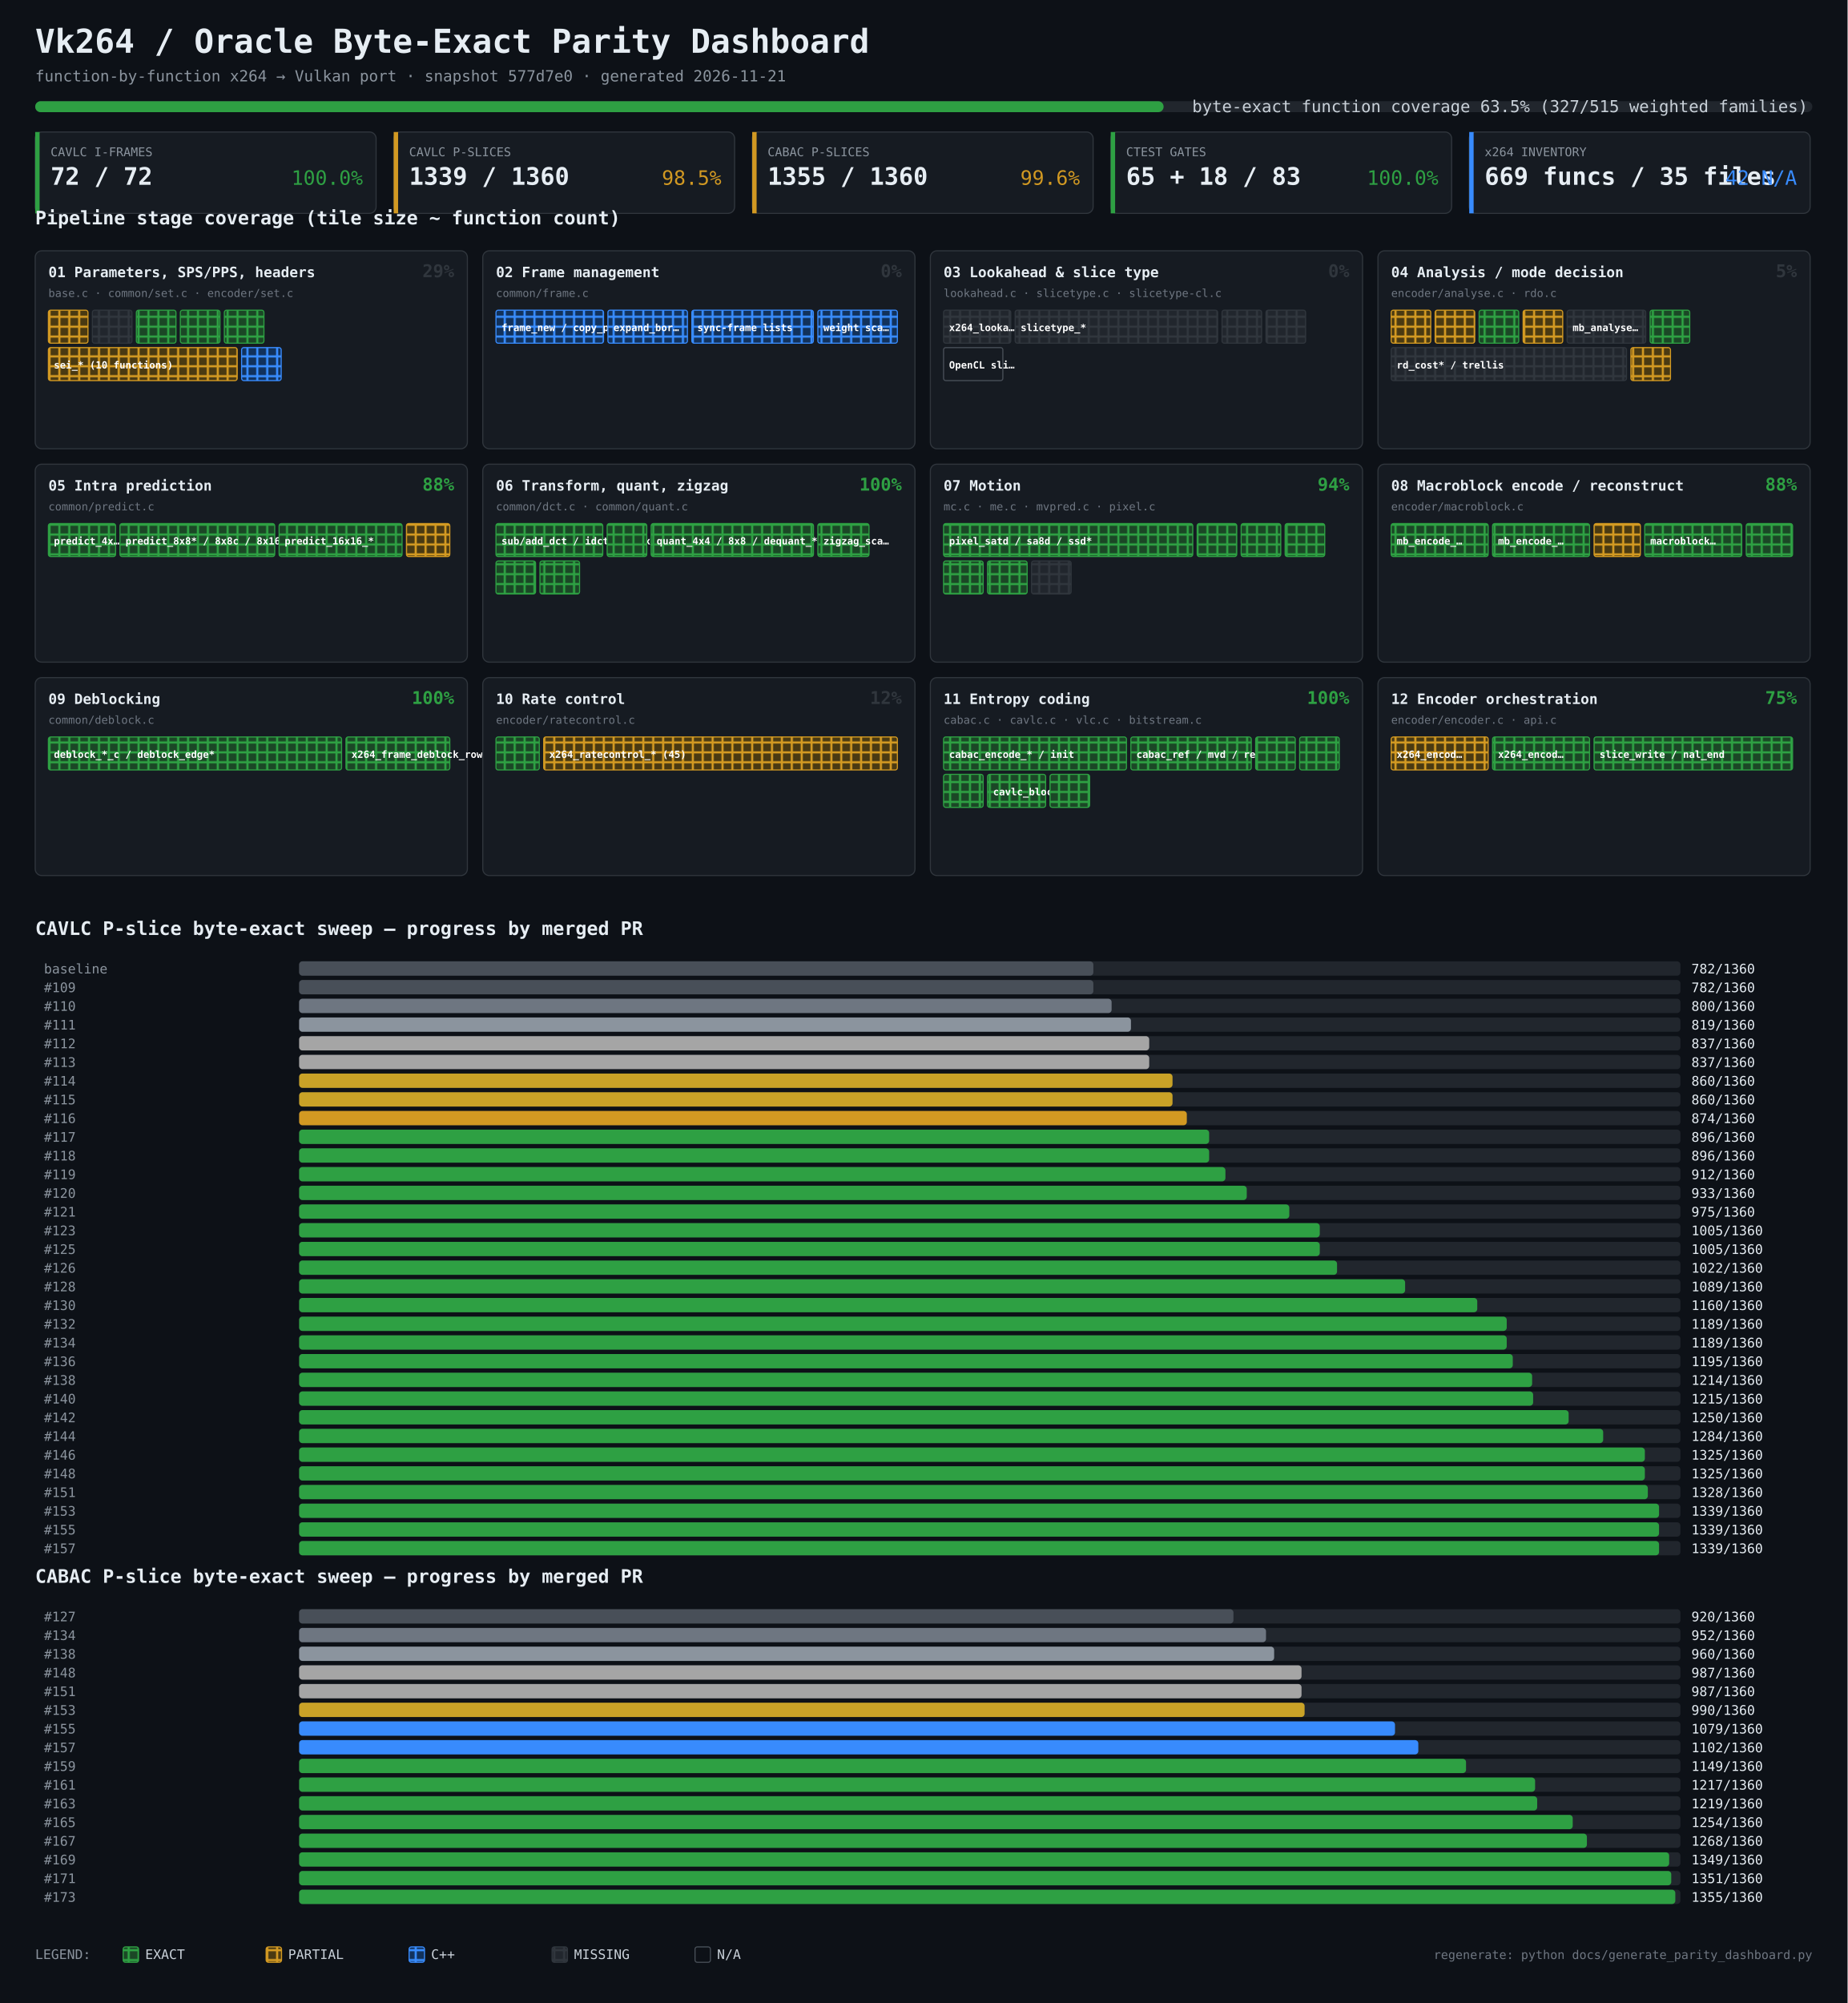
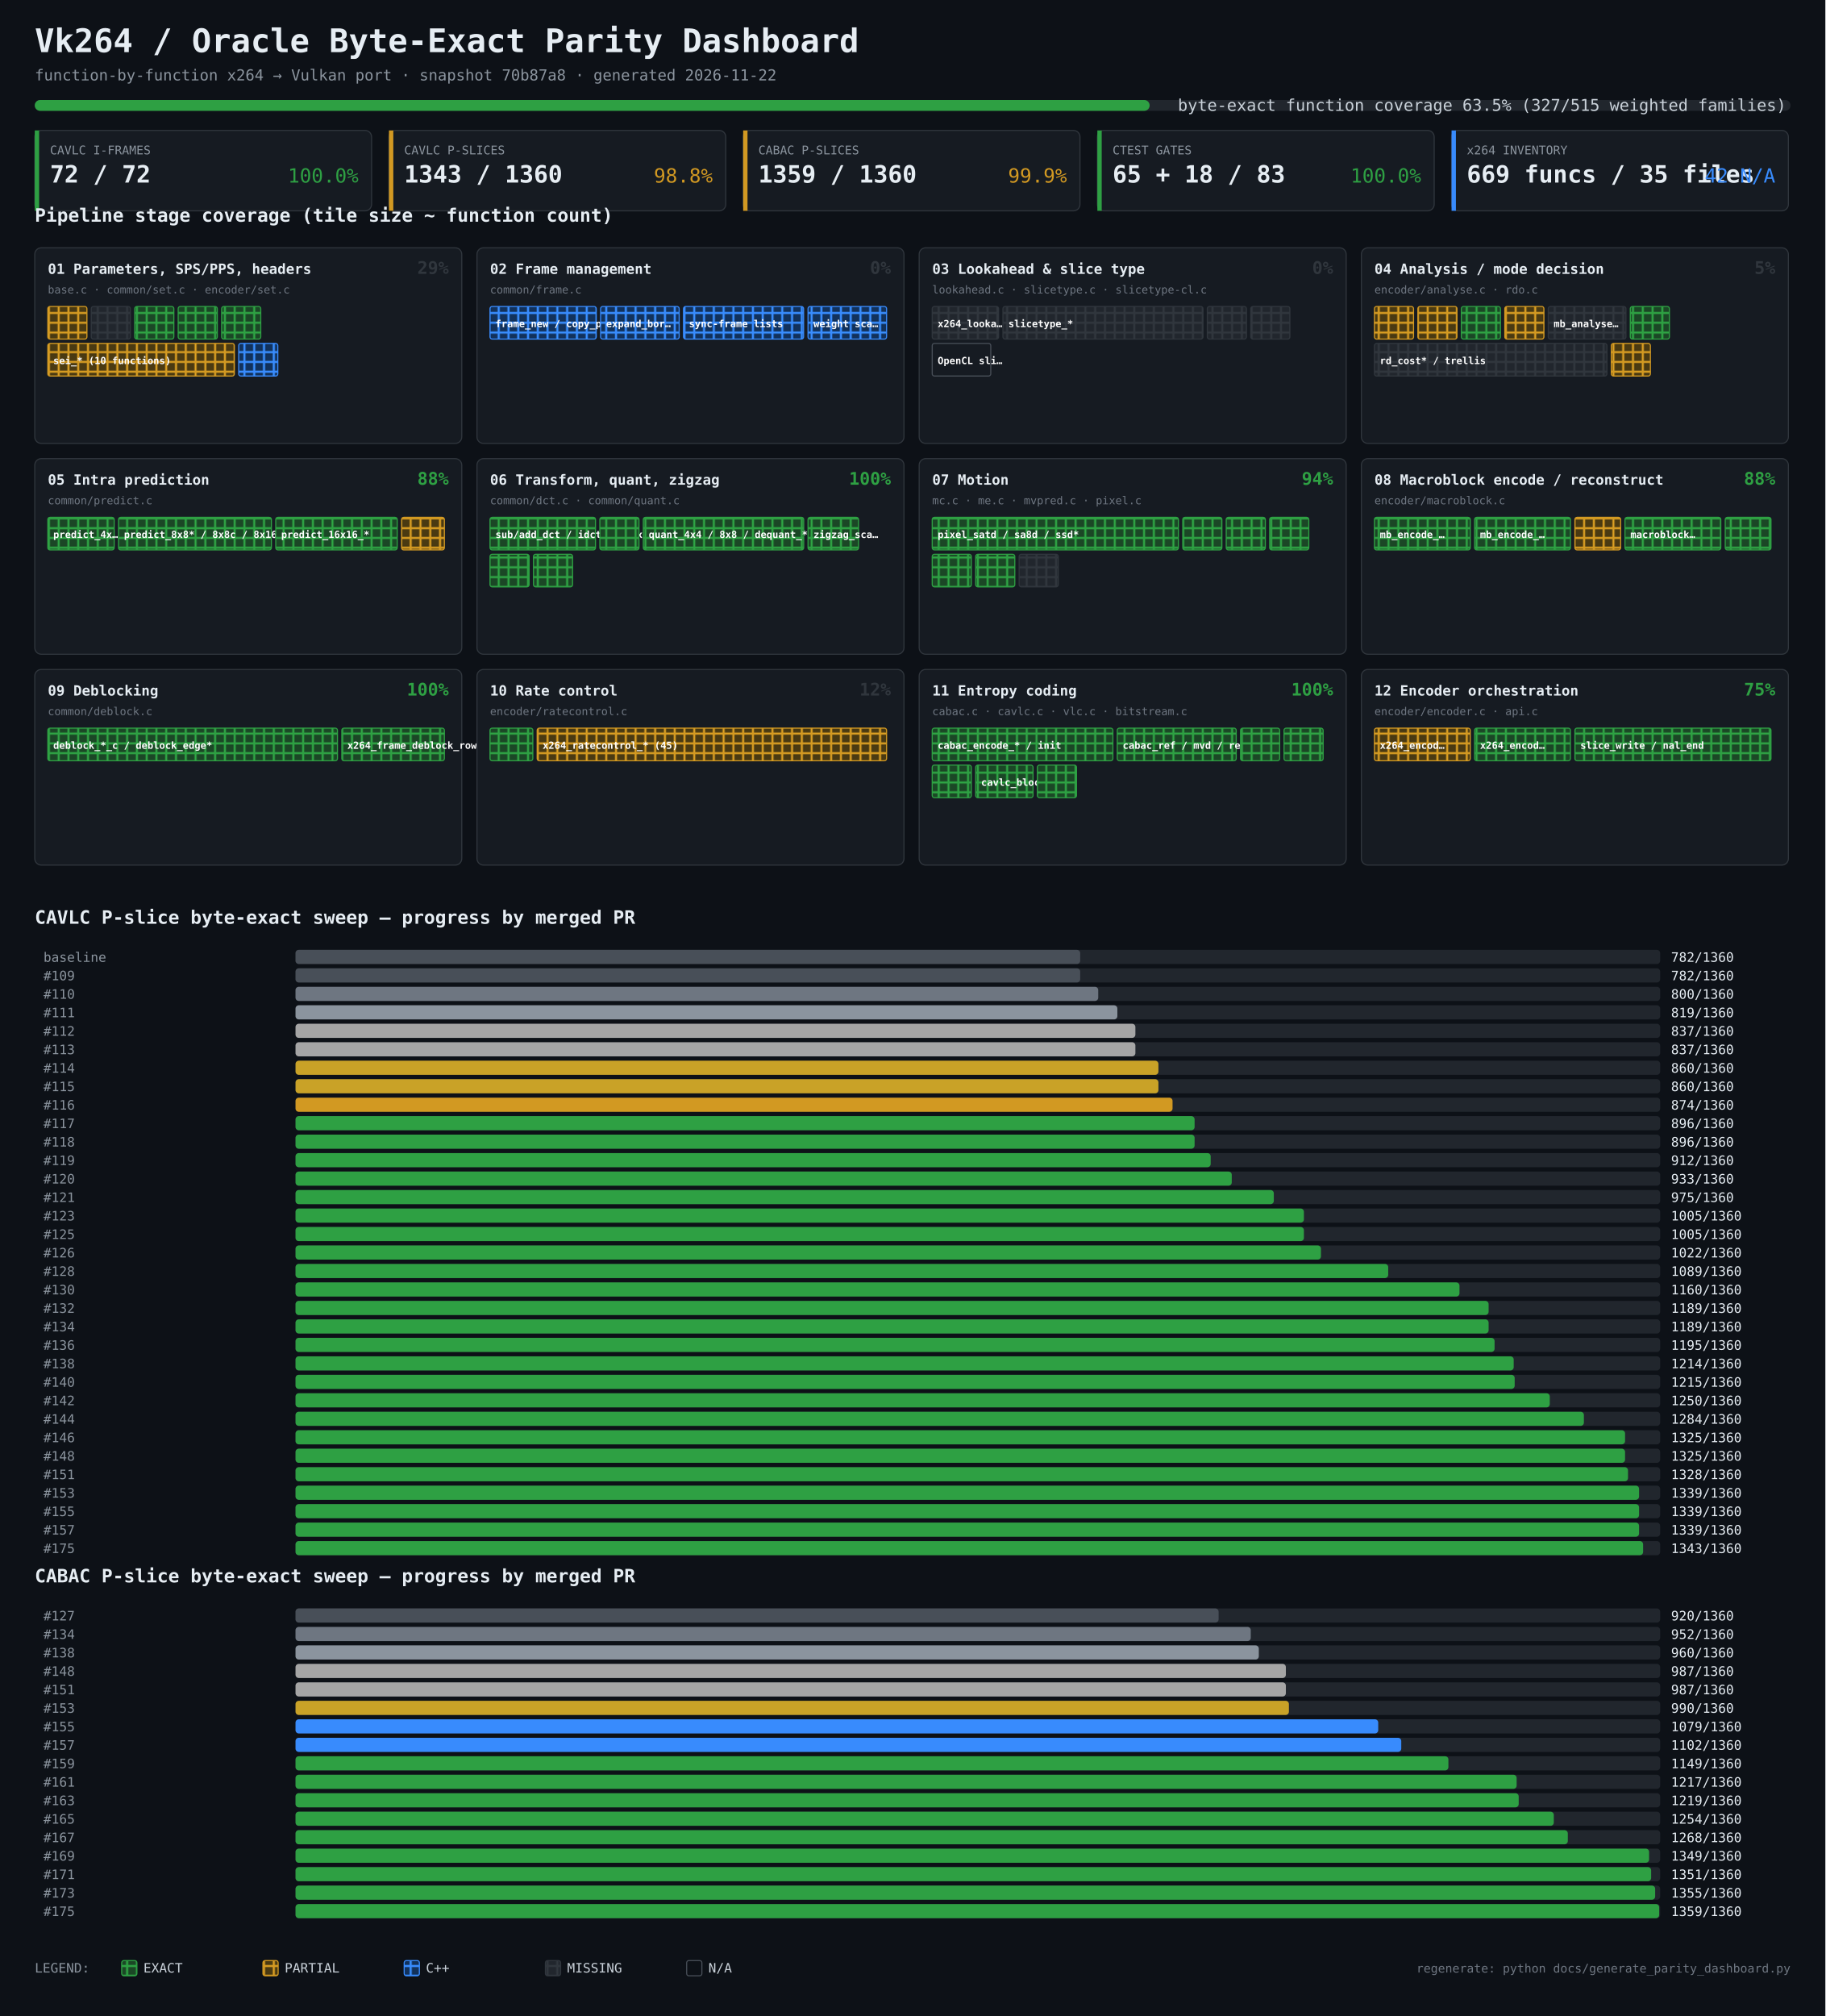
- <svg xmlns="http://www.w3.org/2000/svg" width="1680" height="1821" viewBox="0 0 1680 1821" font-family="Consolas, SFMono-Regular, Menlo, monospace">
+ <svg xmlns="http://www.w3.org/2000/svg" width="1680" height="1855" viewBox="0 0 1680 1855" font-family="Consolas, SFMono-Regular, Menlo, monospace">
  <defs>
    <pattern id="grid-exact" width="9" height="9" patternUnits="userSpaceOnUse">
      <rect width="9" height="9" fill="#2ea043" />
      <rect x="1" y="1" width="7" height="7" fill="#1b4726" />
    </pattern>
    <pattern id="grid-partial" width="9" height="9" patternUnits="userSpaceOnUse">
      <rect width="9" height="9" fill="#d29922" />
      <rect x="1" y="1" width="7" height="7" fill="#4a3a12" />
    </pattern>
    <pattern id="grid-cpp" width="9" height="9" patternUnits="userSpaceOnUse">
      <rect width="9" height="9" fill="#388bfd" />
      <rect x="1" y="1" width="7" height="7" fill="#12325c" />
    </pattern>
    <pattern id="grid-missing" width="9" height="9" patternUnits="userSpaceOnUse">
      <rect width="9" height="9" fill="#30363d" />
      <rect x="1" y="1" width="7" height="7" fill="#21262d" />
    </pattern>
    <pattern id="grid-na" width="9" height="9" patternUnits="userSpaceOnUse">
      <rect width="9" height="9" fill="#484f58" />
      <rect x="1" y="1" width="7" height="7" fill="#262b33" />
    </pattern>
  </defs>
-   <rect width="1680" height="1821" fill="#0d1117" />
+   <rect width="1680" height="1855" fill="#0d1117" />
  <text x="32" y="48" fill="#e6edf3" font-size="30" font-weight="bold">Vk264 / Oracle Byte-Exact Parity Dashboard</text>
-   <text x="32" y="74" fill="#8b949e" font-size="14">function-by-function x264 → Vulkan port · snapshot 577d7e0 · generated 2026-11-21</text>
+   <text x="32" y="74" fill="#8b949e" font-size="14">function-by-function x264 → Vulkan port · snapshot 70b87a8 · generated 2026-11-22</text>
  <rect x="32" y="92" width="1616" height="10" fill="#21262d" rx="5" />
  <rect x="32" y="92" width="1026.1" height="10" fill="#2ea043" rx="5" />
  <text x="1644" y="102" fill="#c9d1d9" font-size="15" text-anchor="end">byte-exact function coverage 63.5% (327/515 weighted families)</text>
  <rect x="32" y="120" width="310" height="74" fill="#161b22" stroke="#30363d" rx="6" />
  <rect x="32" y="120" width="4" height="74" fill="#2ea043" />
  <text x="46" y="142" fill="#8b949e" font-size="11">CAVLC I-FRAMES</text>
  <text x="46" y="168" fill="#e6edf3" font-size="22" font-weight="bold">72 / 72</text>
  <text x="330" y="168" fill="#2ea043" font-size="18" text-anchor="end">100.0%</text>
  <rect x="358" y="120" width="310" height="74" fill="#161b22" stroke="#30363d" rx="6" />
  <rect x="358" y="120" width="4" height="74" fill="#d29922" />
  <text x="372" y="142" fill="#8b949e" font-size="11">CAVLC P-SLICES</text>
-   <text x="372" y="168" fill="#e6edf3" font-size="22" font-weight="bold">1339 / 1360</text>
-   <text x="656" y="168" fill="#d29922" font-size="18" text-anchor="end">98.5%</text>
+   <text x="372" y="168" fill="#e6edf3" font-size="22" font-weight="bold">1343 / 1360</text>
+   <text x="656" y="168" fill="#d29922" font-size="18" text-anchor="end">98.8%</text>
  <rect x="684" y="120" width="310" height="74" fill="#161b22" stroke="#30363d" rx="6" />
  <rect x="684" y="120" width="4" height="74" fill="#d29922" />
  <text x="698" y="142" fill="#8b949e" font-size="11">CABAC P-SLICES</text>
-   <text x="698" y="168" fill="#e6edf3" font-size="22" font-weight="bold">1355 / 1360</text>
-   <text x="982" y="168" fill="#d29922" font-size="18" text-anchor="end">99.6%</text>
+   <text x="698" y="168" fill="#e6edf3" font-size="22" font-weight="bold">1359 / 1360</text>
+   <text x="982" y="168" fill="#d29922" font-size="18" text-anchor="end">99.9%</text>
  <rect x="1010" y="120" width="310" height="74" fill="#161b22" stroke="#30363d" rx="6" />
  <rect x="1010" y="120" width="4" height="74" fill="#2ea043" />
  <text x="1024" y="142" fill="#8b949e" font-size="11">CTEST GATES</text>
  <text x="1024" y="168" fill="#e6edf3" font-size="22" font-weight="bold">65 + 18 / 83</text>
  <text x="1308" y="168" fill="#2ea043" font-size="18" text-anchor="end">100.0%</text>
  <rect x="1336" y="120" width="310" height="74" fill="#161b22" stroke="#30363d" rx="6" />
  <rect x="1336" y="120" width="4" height="74" fill="#388bfd" />
  <text x="1350" y="142" fill="#8b949e" font-size="11">x264 INVENTORY</text>
  <text x="1350" y="168" fill="#e6edf3" font-size="22" font-weight="bold">669 funcs / 35 files</text>
  <text x="1634" y="168" fill="#388bfd" font-size="18" text-anchor="end">42 N/A</text>
  <text x="32" y="204" fill="#e6edf3" font-size="17" font-weight="bold">Pipeline stage coverage (tile size ~ function count)</text>
  <rect x="32" y="228" width="393" height="180" fill="#161b22" stroke="#30363d" rx="6" />
  <text x="44" y="252" fill="#e6edf3" font-size="13" font-weight="bold">01  Parameters, SPS/PPS, headers</text>
  <text x="44" y="270" fill="#6e7681" font-size="10">base.c · common/set.c · encoder/set.c</text>
  <text x="413" y="252" fill="#30363d" font-size="16" font-weight="bold" text-anchor="end">29%</text>
  <rect x="44.0" y="282" width="36.0" height="30" fill="url(#grid-partial)" stroke="#d29922" rx="2" />
  <rect x="84.0" y="282" width="36.0" height="30" fill="url(#grid-missing)" stroke="#30363d" rx="2" />
  <rect x="124.0" y="282" width="36.0" height="30" fill="url(#grid-exact)" stroke="#2ea043" rx="2" />
  <rect x="164.0" y="282" width="36.0" height="30" fill="url(#grid-exact)" stroke="#2ea043" rx="2" />
  <rect x="204.0" y="282" width="36.0" height="30" fill="url(#grid-exact)" stroke="#2ea043" rx="2" />
  <rect x="44.0" y="316" width="171.7" height="30" fill="url(#grid-partial)" stroke="#d29922" rx="2" />
  <text x="49.0" y="335" fill="#ffffff" font-size="9" font-weight="bold">sei_* (10 functions)</text>
  <rect x="219.7" y="316" width="36.0" height="30" fill="url(#grid-cpp)" stroke="#388bfd" rx="2" />
  <rect x="439" y="228" width="393" height="180" fill="#161b22" stroke="#30363d" rx="6" />
  <text x="451" y="252" fill="#e6edf3" font-size="13" font-weight="bold">02  Frame management</text>
  <text x="451" y="270" fill="#6e7681" font-size="10">common/frame.c</text>
  <text x="820" y="252" fill="#30363d" font-size="16" font-weight="bold" text-anchor="end">0%</text>
  <rect x="451.0" y="282" width="97.8" height="30" fill="url(#grid-cpp)" stroke="#388bfd" rx="2" />
  <text x="456.0" y="301" fill="#ffffff" font-size="9" font-weight="bold">frame_new / copy_picture</text>
  <rect x="552.8" y="282" width="72.3" height="30" fill="url(#grid-cpp)" stroke="#388bfd" rx="2" />
  <text x="557.8" y="301" fill="#ffffff" font-size="9" font-weight="bold">expand_bor…</text>
  <rect x="629.1" y="282" width="110.5" height="30" fill="url(#grid-cpp)" stroke="#388bfd" rx="2" />
  <text x="634.1" y="301" fill="#ffffff" font-size="9" font-weight="bold">sync-frame lists</text>
  <rect x="743.7" y="282" width="72.3" height="30" fill="url(#grid-cpp)" stroke="#388bfd" rx="2" />
  <text x="748.7" y="301" fill="#ffffff" font-size="9" font-weight="bold">weight sca…</text>
  <rect x="846" y="228" width="393" height="180" fill="#161b22" stroke="#30363d" rx="6" />
  <text x="858" y="252" fill="#e6edf3" font-size="13" font-weight="bold">03  Lookahead &amp; slice type</text>
  <text x="858" y="270" fill="#6e7681" font-size="10">lookahead.c · slicetype.c · slicetype-cl.c</text>
  <text x="1227" y="252" fill="#30363d" font-size="16" font-weight="bold" text-anchor="end">0%</text>
  <rect x="858.0" y="282" width="61.1" height="30" fill="url(#grid-missing)" stroke="#30363d" rx="2" />
  <text x="863.0" y="301" fill="#ffffff" font-size="9" font-weight="bold">x264_looka…</text>
  <rect x="923.1" y="282" width="184.1" height="30" fill="url(#grid-missing)" stroke="#30363d" rx="2" />
  <text x="928.1" y="301" fill="#ffffff" font-size="9" font-weight="bold">slicetype_*</text>
  <rect x="1111.2" y="282" width="36.0" height="30" fill="url(#grid-missing)" stroke="#30363d" rx="2" />
  <rect x="1151.2" y="282" width="36.0" height="30" fill="url(#grid-missing)" stroke="#30363d" rx="2" />
  <rect x="858.0" y="316" width="53.9" height="30" fill="url(#grid-n/a)" stroke="#484f58" rx="2" />
  <text x="863.0" y="335" fill="#ffffff" font-size="9" font-weight="bold">OpenCL sli…</text>
  <rect x="1253" y="228" width="393" height="180" fill="#161b22" stroke="#30363d" rx="6" />
  <text x="1265" y="252" fill="#e6edf3" font-size="13" font-weight="bold">04  Analysis / mode decision</text>
  <text x="1265" y="270" fill="#6e7681" font-size="10">encoder/analyse.c · rdo.c</text>
  <text x="1634" y="252" fill="#30363d" font-size="16" font-weight="bold" text-anchor="end">5%</text>
  <rect x="1265.0" y="282" width="36.0" height="30" fill="url(#grid-partial)" stroke="#d29922" rx="2" />
  <rect x="1305.0" y="282" width="36.0" height="30" fill="url(#grid-partial)" stroke="#d29922" rx="2" />
  <rect x="1345.0" y="282" width="36.0" height="30" fill="url(#grid-exact)" stroke="#2ea043" rx="2" />
  <rect x="1385.0" y="282" width="36.0" height="30" fill="url(#grid-partial)" stroke="#d29922" rx="2" />
  <rect x="1425.0" y="282" width="71.5" height="30" fill="url(#grid-missing)" stroke="#30363d" rx="2" />
  <text x="1430.0" y="301" fill="#ffffff" font-size="9" font-weight="bold">mb_analyse…</text>
  <rect x="1500.5" y="282" width="36.0" height="30" fill="url(#grid-exact)" stroke="#2ea043" rx="2" />
  <rect x="1265.0" y="316" width="214.0" height="30" fill="url(#grid-missing)" stroke="#30363d" rx="2" />
  <text x="1270.0" y="335" fill="#ffffff" font-size="9" font-weight="bold">rd_cost* / trellis</text>
  <rect x="1483.0" y="316" width="36.0" height="30" fill="url(#grid-partial)" stroke="#d29922" rx="2" />
  <rect x="32" y="422" width="393" height="180" fill="#161b22" stroke="#30363d" rx="6" />
  <text x="44" y="446" fill="#e6edf3" font-size="13" font-weight="bold">05  Intra prediction</text>
  <text x="44" y="464" fill="#6e7681" font-size="10">common/predict.c</text>
  <text x="413" y="446" fill="#2ea043" font-size="16" font-weight="bold" text-anchor="end">88%</text>
  <rect x="44.0" y="476" width="61.1" height="30" fill="url(#grid-exact)" stroke="#2ea043" rx="2" />
  <text x="49.0" y="495" fill="#ffffff" font-size="9" font-weight="bold">predict_4x…</text>
  <rect x="109.1" y="476" width="140.7" height="30" fill="url(#grid-exact)" stroke="#2ea043" rx="2" />
  <text x="114.1" y="495" fill="#ffffff" font-size="9" font-weight="bold">predict_8x8* / 8x8c / 8x16c</text>
  <rect x="253.8" y="476" width="111.8" height="30" fill="url(#grid-exact)" stroke="#2ea043" rx="2" />
  <text x="258.8" y="495" fill="#ffffff" font-size="9" font-weight="bold">predict_16x16_*</text>
  <rect x="369.6" y="476" width="39.4" height="30" fill="url(#grid-partial)" stroke="#d29922" rx="2" />
  <rect x="439" y="422" width="393" height="180" fill="#161b22" stroke="#30363d" rx="6" />
  <text x="451" y="446" fill="#e6edf3" font-size="13" font-weight="bold">06  Transform, quant, zigzag</text>
  <text x="451" y="464" fill="#6e7681" font-size="10">common/dct.c · common/quant.c</text>
  <text x="820" y="446" fill="#2ea043" font-size="16" font-weight="bold" text-anchor="end">100%</text>
  <rect x="451.0" y="476" width="97.1" height="30" fill="url(#grid-exact)" stroke="#2ea043" rx="2" />
  <text x="456.0" y="495" fill="#ffffff" font-size="9" font-weight="bold">sub/add_dct / idct 4x4,8x8,16x16</text>
  <rect x="552.1" y="476" width="36.0" height="30" fill="url(#grid-exact)" stroke="#2ea043" rx="2" />
  <rect x="592.1" y="476" width="147.6" height="30" fill="url(#grid-exact)" stroke="#2ea043" rx="2" />
  <text x="597.1" y="495" fill="#ffffff" font-size="9" font-weight="bold">quant_4x4 / 8x8 / dequant_*</text>
  <rect x="743.7" y="476" width="46.5" height="30" fill="url(#grid-exact)" stroke="#2ea043" rx="2" />
  <text x="748.7" y="495" fill="#ffffff" font-size="9" font-weight="bold">zigzag_sca…</text>
  <rect x="451.0" y="510" width="36.0" height="30" fill="url(#grid-exact)" stroke="#2ea043" rx="2" />
  <rect x="491.0" y="510" width="36.0" height="30" fill="url(#grid-exact)" stroke="#2ea043" rx="2" />
  <rect x="846" y="422" width="393" height="180" fill="#161b22" stroke="#30363d" rx="6" />
  <text x="858" y="446" fill="#e6edf3" font-size="13" font-weight="bold">07  Motion</text>
  <text x="858" y="464" fill="#6e7681" font-size="10">mc.c · me.c · mvpred.c · pixel.c</text>
  <text x="1227" y="446" fill="#2ea043" font-size="16" font-weight="bold" text-anchor="end">94%</text>
  <rect x="858.0" y="476" width="226.6" height="30" fill="url(#grid-exact)" stroke="#2ea043" rx="2" />
  <text x="863.0" y="495" fill="#ffffff" font-size="9" font-weight="bold">pixel_satd / sa8d / ssd*</text>
  <rect x="1088.6" y="476" width="36.0" height="30" fill="url(#grid-exact)" stroke="#2ea043" rx="2" />
  <rect x="1128.6" y="476" width="36.0" height="30" fill="url(#grid-exact)" stroke="#2ea043" rx="2" />
  <rect x="1168.6" y="476" width="36.0" height="30" fill="url(#grid-exact)" stroke="#2ea043" rx="2" />
  <rect x="858.0" y="510" width="36.0" height="30" fill="url(#grid-exact)" stroke="#2ea043" rx="2" />
  <rect x="898.0" y="510" width="36.0" height="30" fill="url(#grid-exact)" stroke="#2ea043" rx="2" />
  <rect x="938.0" y="510" width="36.0" height="30" fill="url(#grid-missing)" stroke="#30363d" rx="2" />
  <rect x="1253" y="422" width="393" height="180" fill="#161b22" stroke="#30363d" rx="6" />
  <text x="1265" y="446" fill="#e6edf3" font-size="13" font-weight="bold">08  Macroblock encode / reconstruct</text>
  <text x="1265" y="464" fill="#6e7681" font-size="10">encoder/macroblock.c</text>
  <text x="1634" y="446" fill="#2ea043" font-size="16" font-weight="bold" text-anchor="end">88%</text>
  <rect x="1265.0" y="476" width="88.2" height="30" fill="url(#grid-exact)" stroke="#2ea043" rx="2" />
  <text x="1270.0" y="495" fill="#ffffff" font-size="9" font-weight="bold">mb_encode_…</text>
  <rect x="1357.2" y="476" width="88.2" height="30" fill="url(#grid-exact)" stroke="#2ea043" rx="2" />
  <text x="1362.2" y="495" fill="#ffffff" font-size="9" font-weight="bold">mb_encode_…</text>
  <rect x="1449.5" y="476" width="42.1" height="30" fill="url(#grid-partial)" stroke="#d29922" rx="2" />
  <rect x="1495.6" y="476" width="88.2" height="30" fill="url(#grid-exact)" stroke="#2ea043" rx="2" />
  <text x="1500.6" y="495" fill="#ffffff" font-size="9" font-weight="bold">macroblock…</text>
  <rect x="1587.9" y="476" width="42.1" height="30" fill="url(#grid-exact)" stroke="#2ea043" rx="2" />
  <rect x="32" y="616" width="393" height="180" fill="#161b22" stroke="#30363d" rx="6" />
  <text x="44" y="640" fill="#e6edf3" font-size="13" font-weight="bold">09  Deblocking</text>
  <text x="44" y="658" fill="#6e7681" font-size="10">common/deblock.c</text>
  <text x="413" y="640" fill="#2ea043" font-size="16" font-weight="bold" text-anchor="end">100%</text>
  <rect x="44.0" y="670" width="266.6" height="30" fill="url(#grid-exact)" stroke="#2ea043" rx="2" />
  <text x="49.0" y="689" fill="#ffffff" font-size="9" font-weight="bold">deblock_*_c / deblock_edge*</text>
  <rect x="314.6" y="670" width="94.4" height="30" fill="url(#grid-exact)" stroke="#2ea043" rx="2" />
  <text x="319.6" y="689" fill="#ffffff" font-size="9" font-weight="bold">x264_frame_deblock_row</text>
  <rect x="439" y="616" width="393" height="180" fill="#161b22" stroke="#30363d" rx="6" />
  <text x="451" y="640" fill="#e6edf3" font-size="13" font-weight="bold">10  Rate control</text>
  <text x="451" y="658" fill="#6e7681" font-size="10">encoder/ratecontrol.c</text>
  <text x="820" y="640" fill="#30363d" font-size="16" font-weight="bold" text-anchor="end">12%</text>
  <rect x="451.0" y="670" width="39.4" height="30" fill="url(#grid-exact)" stroke="#2ea043" rx="2" />
  <rect x="494.4" y="670" width="321.6" height="30" fill="url(#grid-partial)" stroke="#d29922" rx="2" />
  <text x="499.4" y="689" fill="#ffffff" font-size="9" font-weight="bold">x264_ratecontrol_* (45)</text>
  <rect x="846" y="616" width="393" height="180" fill="#161b22" stroke="#30363d" rx="6" />
  <text x="858" y="640" fill="#e6edf3" font-size="13" font-weight="bold">11  Entropy coding</text>
  <text x="858" y="658" fill="#6e7681" font-size="10">cabac.c · cavlc.c · vlc.c · bitstream.c</text>
  <text x="1227" y="640" fill="#2ea043" font-size="16" font-weight="bold" text-anchor="end">100%</text>
  <rect x="858.0" y="670" width="166.3" height="30" fill="url(#grid-exact)" stroke="#2ea043" rx="2" />
  <text x="863.0" y="689" fill="#ffffff" font-size="9" font-weight="bold">cabac_encode_* / init</text>
  <rect x="1028.3" y="670" width="109.5" height="30" fill="url(#grid-exact)" stroke="#2ea043" rx="2" />
  <text x="1033.3" y="689" fill="#ffffff" font-size="9" font-weight="bold">cabac_ref / mvd / residual</text>
  <rect x="1141.8" y="670" width="36.0" height="30" fill="url(#grid-exact)" stroke="#2ea043" rx="2" />
  <rect x="1181.8" y="670" width="36.0" height="30" fill="url(#grid-exact)" stroke="#2ea043" rx="2" />
  <rect x="858.0" y="704" width="36.0" height="30" fill="url(#grid-exact)" stroke="#2ea043" rx="2" />
  <rect x="898.0" y="704" width="52.8" height="30" fill="url(#grid-exact)" stroke="#2ea043" rx="2" />
  <text x="903.0" y="723" fill="#ffffff" font-size="9" font-weight="bold">cavlc_bloc…</text>
  <rect x="954.8" y="704" width="36.0" height="30" fill="url(#grid-exact)" stroke="#2ea043" rx="2" />
  <rect x="1253" y="616" width="393" height="180" fill="#161b22" stroke="#30363d" rx="6" />
  <text x="1265" y="640" fill="#e6edf3" font-size="13" font-weight="bold">12  Encoder orchestration</text>
  <text x="1265" y="658" fill="#6e7681" font-size="10">encoder/encoder.c · api.c</text>
  <text x="1634" y="640" fill="#2ea043" font-size="16" font-weight="bold" text-anchor="end">75%</text>
  <rect x="1265.0" y="670" width="88.2" height="30" fill="url(#grid-partial)" stroke="#d29922" rx="2" />
  <text x="1270.0" y="689" fill="#ffffff" font-size="9" font-weight="bold">x264_encod…</text>
  <rect x="1357.2" y="670" width="88.2" height="30" fill="url(#grid-exact)" stroke="#2ea043" rx="2" />
  <text x="1362.2" y="689" fill="#ffffff" font-size="9" font-weight="bold">x264_encod…</text>
  <rect x="1449.5" y="670" width="180.5" height="30" fill="url(#grid-exact)" stroke="#2ea043" rx="2" />
  <text x="1454.5" y="689" fill="#ffffff" font-size="9" font-weight="bold">slice_write / nal_end</text>
  <text x="32" y="850" fill="#e6edf3" font-size="17" font-weight="bold">CAVLC P-slice byte-exact sweep — progress by merged PR</text>
  <text x="40" y="885" fill="#8b949e" font-size="12">baseline</text>
  <rect x="272" y="874" width="1256" height="13" fill="#21262d" rx="3" />
  <rect x="272" y="874" width="722.2" height="13" fill="#484f58" rx="3" />
  <text x="1538" y="885" fill="#e6edf3" font-size="12">782/1360</text>
  <text x="40" y="902" fill="#8b949e" font-size="12">#109</text>
  <rect x="272" y="891" width="1256" height="13" fill="#21262d" rx="3" />
  <rect x="272" y="891" width="722.2" height="13" fill="#484f58" rx="3" />
  <text x="1538" y="902" fill="#e6edf3" font-size="12">782/1360</text>
  <text x="40" y="919" fill="#8b949e" font-size="12">#110</text>
  <rect x="272" y="908" width="1256" height="13" fill="#21262d" rx="3" />
  <rect x="272" y="908" width="738.8" height="13" fill="#6e7681" rx="3" />
  <text x="1538" y="919" fill="#e6edf3" font-size="12">800/1360</text>
  <text x="40" y="936" fill="#8b949e" font-size="12">#111</text>
  <rect x="272" y="925" width="1256" height="13" fill="#21262d" rx="3" />
  <rect x="272" y="925" width="756.4" height="13" fill="#8b949e" rx="3" />
  <text x="1538" y="936" fill="#e6edf3" font-size="12">819/1360</text>
  <text x="40" y="953" fill="#8b949e" font-size="12">#112</text>
  <rect x="272" y="942" width="1256" height="13" fill="#21262d" rx="3" />
  <rect x="272" y="942" width="773.0" height="13" fill="#a5a5a5" rx="3" />
  <text x="1538" y="953" fill="#e6edf3" font-size="12">837/1360</text>
  <text x="40" y="970" fill="#8b949e" font-size="12">#113</text>
  <rect x="272" y="959" width="1256" height="13" fill="#21262d" rx="3" />
  <rect x="272" y="959" width="773.0" height="13" fill="#a5a5a5" rx="3" />
  <text x="1538" y="970" fill="#e6edf3" font-size="12">837/1360</text>
  <text x="40" y="987" fill="#8b949e" font-size="12">#114</text>
  <rect x="272" y="976" width="1256" height="13" fill="#21262d" rx="3" />
  <rect x="272" y="976" width="794.2" height="13" fill="#c9a227" rx="3" />
  <text x="1538" y="987" fill="#e6edf3" font-size="12">860/1360</text>
  <text x="40" y="1004" fill="#8b949e" font-size="12">#115</text>
  <rect x="272" y="993" width="1256" height="13" fill="#21262d" rx="3" />
  <rect x="272" y="993" width="794.2" height="13" fill="#c9a227" rx="3" />
  <text x="1538" y="1004" fill="#e6edf3" font-size="12">860/1360</text>
  <text x="40" y="1021" fill="#8b949e" font-size="12">#116</text>
  <rect x="272" y="1010" width="1256" height="13" fill="#21262d" rx="3" />
  <rect x="272" y="1010" width="807.2" height="13" fill="#d29922" rx="3" />
  <text x="1538" y="1021" fill="#e6edf3" font-size="12">874/1360</text>
  <text x="40" y="1038" fill="#8b949e" font-size="12">#117</text>
  <rect x="272" y="1027" width="1256" height="13" fill="#21262d" rx="3" />
  <rect x="272" y="1027" width="827.5" height="13" fill="#2ea043" rx="3" />
  <text x="1538" y="1038" fill="#e6edf3" font-size="12">896/1360</text>
  <text x="40" y="1055" fill="#8b949e" font-size="12">#118</text>
  <rect x="272" y="1044" width="1256" height="13" fill="#21262d" rx="3" />
  <rect x="272" y="1044" width="827.5" height="13" fill="#2ea043" rx="3" />
  <text x="1538" y="1055" fill="#e6edf3" font-size="12">896/1360</text>
  <text x="40" y="1072" fill="#8b949e" font-size="12">#119</text>
  <rect x="272" y="1061" width="1256" height="13" fill="#21262d" rx="3" />
  <rect x="272" y="1061" width="842.3" height="13" fill="#2ea043" rx="3" />
  <text x="1538" y="1072" fill="#e6edf3" font-size="12">912/1360</text>
  <text x="40" y="1089" fill="#8b949e" font-size="12">#120</text>
  <rect x="272" y="1078" width="1256" height="13" fill="#21262d" rx="3" />
  <rect x="272" y="1078" width="861.7" height="13" fill="#2ea043" rx="3" />
  <text x="1538" y="1089" fill="#e6edf3" font-size="12">933/1360</text>
  <text x="40" y="1106" fill="#8b949e" font-size="12">#121</text>
  <rect x="272" y="1095" width="1256" height="13" fill="#21262d" rx="3" />
  <rect x="272" y="1095" width="900.4" height="13" fill="#2ea043" rx="3" />
  <text x="1538" y="1106" fill="#e6edf3" font-size="12">975/1360</text>
  <text x="40" y="1123" fill="#8b949e" font-size="12">#123</text>
  <rect x="272" y="1112" width="1256" height="13" fill="#21262d" rx="3" />
  <rect x="272" y="1112" width="928.1" height="13" fill="#2ea043" rx="3" />
  <text x="1538" y="1123" fill="#e6edf3" font-size="12">1005/1360</text>
  <text x="40" y="1140" fill="#8b949e" font-size="12">#125</text>
  <rect x="272" y="1129" width="1256" height="13" fill="#21262d" rx="3" />
  <rect x="272" y="1129" width="928.1" height="13" fill="#2ea043" rx="3" />
  <text x="1538" y="1140" fill="#e6edf3" font-size="12">1005/1360</text>
  <text x="40" y="1157" fill="#8b949e" font-size="12">#126</text>
  <rect x="272" y="1146" width="1256" height="13" fill="#21262d" rx="3" />
  <rect x="272" y="1146" width="943.8" height="13" fill="#2ea043" rx="3" />
  <text x="1538" y="1157" fill="#e6edf3" font-size="12">1022/1360</text>
  <text x="40" y="1174" fill="#8b949e" font-size="12">#128</text>
  <rect x="272" y="1163" width="1256" height="13" fill="#21262d" rx="3" />
  <rect x="272" y="1163" width="1005.7" height="13" fill="#2ea043" rx="3" />
  <text x="1538" y="1174" fill="#e6edf3" font-size="12">1089/1360</text>
  <text x="40" y="1191" fill="#8b949e" font-size="12">#130</text>
  <rect x="272" y="1180" width="1256" height="13" fill="#21262d" rx="3" />
  <rect x="272" y="1180" width="1071.3" height="13" fill="#2ea043" rx="3" />
  <text x="1538" y="1191" fill="#e6edf3" font-size="12">1160/1360</text>
  <text x="40" y="1208" fill="#8b949e" font-size="12">#132</text>
  <rect x="272" y="1197" width="1256" height="13" fill="#21262d" rx="3" />
  <rect x="272" y="1197" width="1098.1" height="13" fill="#2ea043" rx="3" />
  <text x="1538" y="1208" fill="#e6edf3" font-size="12">1189/1360</text>
  <text x="40" y="1225" fill="#8b949e" font-size="12">#134</text>
  <rect x="272" y="1214" width="1256" height="13" fill="#21262d" rx="3" />
  <rect x="272" y="1214" width="1098.1" height="13" fill="#2ea043" rx="3" />
  <text x="1538" y="1225" fill="#e6edf3" font-size="12">1189/1360</text>
  <text x="40" y="1242" fill="#8b949e" font-size="12">#136</text>
  <rect x="272" y="1231" width="1256" height="13" fill="#21262d" rx="3" />
  <rect x="272" y="1231" width="1103.6" height="13" fill="#2ea043" rx="3" />
  <text x="1538" y="1242" fill="#e6edf3" font-size="12">1195/1360</text>
  <text x="40" y="1259" fill="#8b949e" font-size="12">#138</text>
  <rect x="272" y="1248" width="1256" height="13" fill="#21262d" rx="3" />
  <rect x="272" y="1248" width="1121.2" height="13" fill="#2ea043" rx="3" />
  <text x="1538" y="1259" fill="#e6edf3" font-size="12">1214/1360</text>
  <text x="40" y="1276" fill="#8b949e" font-size="12">#140</text>
  <rect x="272" y="1265" width="1256" height="13" fill="#21262d" rx="3" />
  <rect x="272" y="1265" width="1122.1" height="13" fill="#2ea043" rx="3" />
  <text x="1538" y="1276" fill="#e6edf3" font-size="12">1215/1360</text>
  <text x="40" y="1293" fill="#8b949e" font-size="12">#142</text>
  <rect x="272" y="1282" width="1256" height="13" fill="#21262d" rx="3" />
  <rect x="272" y="1282" width="1154.4" height="13" fill="#2ea043" rx="3" />
  <text x="1538" y="1293" fill="#e6edf3" font-size="12">1250/1360</text>
  <text x="40" y="1310" fill="#8b949e" font-size="12">#144</text>
  <rect x="272" y="1299" width="1256" height="13" fill="#21262d" rx="3" />
  <rect x="272" y="1299" width="1185.8" height="13" fill="#2ea043" rx="3" />
  <text x="1538" y="1310" fill="#e6edf3" font-size="12">1284/1360</text>
  <text x="40" y="1327" fill="#8b949e" font-size="12">#146</text>
  <rect x="272" y="1316" width="1256" height="13" fill="#21262d" rx="3" />
  <rect x="272" y="1316" width="1223.7" height="13" fill="#2ea043" rx="3" />
  <text x="1538" y="1327" fill="#e6edf3" font-size="12">1325/1360</text>
  <text x="40" y="1344" fill="#8b949e" font-size="12">#148</text>
  <rect x="272" y="1333" width="1256" height="13" fill="#21262d" rx="3" />
  <rect x="272" y="1333" width="1223.7" height="13" fill="#2ea043" rx="3" />
  <text x="1538" y="1344" fill="#e6edf3" font-size="12">1325/1360</text>
  <text x="40" y="1361" fill="#8b949e" font-size="12">#151</text>
  <rect x="272" y="1350" width="1256" height="13" fill="#21262d" rx="3" />
  <rect x="272" y="1350" width="1226.4" height="13" fill="#2ea043" rx="3" />
  <text x="1538" y="1361" fill="#e6edf3" font-size="12">1328/1360</text>
  <text x="40" y="1378" fill="#8b949e" font-size="12">#153</text>
  <rect x="272" y="1367" width="1256" height="13" fill="#21262d" rx="3" />
  <rect x="272" y="1367" width="1236.6" height="13" fill="#2ea043" rx="3" />
  <text x="1538" y="1378" fill="#e6edf3" font-size="12">1339/1360</text>
  <text x="40" y="1395" fill="#8b949e" font-size="12">#155</text>
  <rect x="272" y="1384" width="1256" height="13" fill="#21262d" rx="3" />
  <rect x="272" y="1384" width="1236.6" height="13" fill="#2ea043" rx="3" />
  <text x="1538" y="1395" fill="#e6edf3" font-size="12">1339/1360</text>
  <text x="40" y="1412" fill="#8b949e" font-size="12">#157</text>
  <rect x="272" y="1401" width="1256" height="13" fill="#21262d" rx="3" />
  <rect x="272" y="1401" width="1236.6" height="13" fill="#2ea043" rx="3" />
  <text x="1538" y="1412" fill="#e6edf3" font-size="12">1339/1360</text>
-   <text x="32" y="1439" fill="#e6edf3" font-size="17" font-weight="bold">CABAC P-slice byte-exact sweep — progress by merged PR</text>
-   <text x="40" y="1474" fill="#8b949e" font-size="12">#127</text>
-   <rect x="272" y="1463" width="1256" height="13" fill="#21262d" rx="3" />
-   <rect x="272" y="1463" width="849.6" height="13" fill="#484f58" rx="3" />
-   <text x="1538" y="1474" fill="#e6edf3" font-size="12">920/1360</text>
-   <text x="40" y="1491" fill="#8b949e" font-size="12">#134</text>
+   <text x="40" y="1429" fill="#8b949e" font-size="12">#175</text>
+   <rect x="272" y="1418" width="1256" height="13" fill="#21262d" rx="3" />
+   <rect x="272" y="1418" width="1240.3" height="13" fill="#2ea043" rx="3" />
+   <text x="1538" y="1429" fill="#e6edf3" font-size="12">1343/1360</text>
+   <text x="32" y="1456" fill="#e6edf3" font-size="17" font-weight="bold">CABAC P-slice byte-exact sweep — progress by merged PR</text>
+   <text x="40" y="1491" fill="#8b949e" font-size="12">#127</text>
  <rect x="272" y="1480" width="1256" height="13" fill="#21262d" rx="3" />
-   <rect x="272" y="1480" width="879.2" height="13" fill="#6e7681" rx="3" />
-   <text x="1538" y="1491" fill="#e6edf3" font-size="12">952/1360</text>
-   <text x="40" y="1508" fill="#8b949e" font-size="12">#138</text>
+   <rect x="272" y="1480" width="849.6" height="13" fill="#484f58" rx="3" />
+   <text x="1538" y="1491" fill="#e6edf3" font-size="12">920/1360</text>
+   <text x="40" y="1508" fill="#8b949e" font-size="12">#134</text>
  <rect x="272" y="1497" width="1256" height="13" fill="#21262d" rx="3" />
-   <rect x="272" y="1497" width="886.6" height="13" fill="#8b949e" rx="3" />
-   <text x="1538" y="1508" fill="#e6edf3" font-size="12">960/1360</text>
-   <text x="40" y="1525" fill="#8b949e" font-size="12">#148</text>
+   <rect x="272" y="1497" width="879.2" height="13" fill="#6e7681" rx="3" />
+   <text x="1538" y="1508" fill="#e6edf3" font-size="12">952/1360</text>
+   <text x="40" y="1525" fill="#8b949e" font-size="12">#138</text>
  <rect x="272" y="1514" width="1256" height="13" fill="#21262d" rx="3" />
-   <rect x="272" y="1514" width="911.5" height="13" fill="#a5a5a5" rx="3" />
-   <text x="1538" y="1525" fill="#e6edf3" font-size="12">987/1360</text>
-   <text x="40" y="1542" fill="#8b949e" font-size="12">#151</text>
+   <rect x="272" y="1514" width="886.6" height="13" fill="#8b949e" rx="3" />
+   <text x="1538" y="1525" fill="#e6edf3" font-size="12">960/1360</text>
+   <text x="40" y="1542" fill="#8b949e" font-size="12">#148</text>
  <rect x="272" y="1531" width="1256" height="13" fill="#21262d" rx="3" />
  <rect x="272" y="1531" width="911.5" height="13" fill="#a5a5a5" rx="3" />
  <text x="1538" y="1542" fill="#e6edf3" font-size="12">987/1360</text>
-   <text x="40" y="1559" fill="#8b949e" font-size="12">#153</text>
+   <text x="40" y="1559" fill="#8b949e" font-size="12">#151</text>
  <rect x="272" y="1548" width="1256" height="13" fill="#21262d" rx="3" />
-   <rect x="272" y="1548" width="914.3" height="13" fill="#c9a227" rx="3" />
-   <text x="1538" y="1559" fill="#e6edf3" font-size="12">990/1360</text>
-   <text x="40" y="1576" fill="#8b949e" font-size="12">#155</text>
+   <rect x="272" y="1548" width="911.5" height="13" fill="#a5a5a5" rx="3" />
+   <text x="1538" y="1559" fill="#e6edf3" font-size="12">987/1360</text>
+   <text x="40" y="1576" fill="#8b949e" font-size="12">#153</text>
  <rect x="272" y="1565" width="1256" height="13" fill="#21262d" rx="3" />
-   <rect x="272" y="1565" width="996.5" height="13" fill="#388bfd" rx="3" />
-   <text x="1538" y="1576" fill="#e6edf3" font-size="12">1079/1360</text>
-   <text x="40" y="1593" fill="#8b949e" font-size="12">#157</text>
+   <rect x="272" y="1565" width="914.3" height="13" fill="#c9a227" rx="3" />
+   <text x="1538" y="1576" fill="#e6edf3" font-size="12">990/1360</text>
+   <text x="40" y="1593" fill="#8b949e" font-size="12">#155</text>
  <rect x="272" y="1582" width="1256" height="13" fill="#21262d" rx="3" />
-   <rect x="272" y="1582" width="1017.7" height="13" fill="#388bfd" rx="3" />
-   <text x="1538" y="1593" fill="#e6edf3" font-size="12">1102/1360</text>
-   <text x="40" y="1610" fill="#8b949e" font-size="12">#159</text>
+   <rect x="272" y="1582" width="996.5" height="13" fill="#388bfd" rx="3" />
+   <text x="1538" y="1593" fill="#e6edf3" font-size="12">1079/1360</text>
+   <text x="40" y="1610" fill="#8b949e" font-size="12">#157</text>
  <rect x="272" y="1599" width="1256" height="13" fill="#21262d" rx="3" />
-   <rect x="272" y="1599" width="1061.1" height="13" fill="#2ea043" rx="3" />
-   <text x="1538" y="1610" fill="#e6edf3" font-size="12">1149/1360</text>
-   <text x="40" y="1627" fill="#8b949e" font-size="12">#161</text>
+   <rect x="272" y="1599" width="1017.7" height="13" fill="#388bfd" rx="3" />
+   <text x="1538" y="1610" fill="#e6edf3" font-size="12">1102/1360</text>
+   <text x="40" y="1627" fill="#8b949e" font-size="12">#159</text>
  <rect x="272" y="1616" width="1256" height="13" fill="#21262d" rx="3" />
-   <rect x="272" y="1616" width="1123.9" height="13" fill="#2ea043" rx="3" />
-   <text x="1538" y="1627" fill="#e6edf3" font-size="12">1217/1360</text>
-   <text x="40" y="1644" fill="#8b949e" font-size="12">#163</text>
+   <rect x="272" y="1616" width="1061.1" height="13" fill="#2ea043" rx="3" />
+   <text x="1538" y="1627" fill="#e6edf3" font-size="12">1149/1360</text>
+   <text x="40" y="1644" fill="#8b949e" font-size="12">#161</text>
  <rect x="272" y="1633" width="1256" height="13" fill="#21262d" rx="3" />
-   <rect x="272" y="1633" width="1125.8" height="13" fill="#2ea043" rx="3" />
-   <text x="1538" y="1644" fill="#e6edf3" font-size="12">1219/1360</text>
-   <text x="40" y="1661" fill="#8b949e" font-size="12">#165</text>
+   <rect x="272" y="1633" width="1123.9" height="13" fill="#2ea043" rx="3" />
+   <text x="1538" y="1644" fill="#e6edf3" font-size="12">1217/1360</text>
+   <text x="40" y="1661" fill="#8b949e" font-size="12">#163</text>
  <rect x="272" y="1650" width="1256" height="13" fill="#21262d" rx="3" />
-   <rect x="272" y="1650" width="1158.1" height="13" fill="#2ea043" rx="3" />
-   <text x="1538" y="1661" fill="#e6edf3" font-size="12">1254/1360</text>
-   <text x="40" y="1678" fill="#8b949e" font-size="12">#167</text>
+   <rect x="272" y="1650" width="1125.8" height="13" fill="#2ea043" rx="3" />
+   <text x="1538" y="1661" fill="#e6edf3" font-size="12">1219/1360</text>
+   <text x="40" y="1678" fill="#8b949e" font-size="12">#165</text>
  <rect x="272" y="1667" width="1256" height="13" fill="#21262d" rx="3" />
-   <rect x="272" y="1667" width="1171.0" height="13" fill="#2ea043" rx="3" />
-   <text x="1538" y="1678" fill="#e6edf3" font-size="12">1268/1360</text>
-   <text x="40" y="1695" fill="#8b949e" font-size="12">#169</text>
+   <rect x="272" y="1667" width="1158.1" height="13" fill="#2ea043" rx="3" />
+   <text x="1538" y="1678" fill="#e6edf3" font-size="12">1254/1360</text>
+   <text x="40" y="1695" fill="#8b949e" font-size="12">#167</text>
  <rect x="272" y="1684" width="1256" height="13" fill="#21262d" rx="3" />
-   <rect x="272" y="1684" width="1245.8" height="13" fill="#2ea043" rx="3" />
-   <text x="1538" y="1695" fill="#e6edf3" font-size="12">1349/1360</text>
-   <text x="40" y="1712" fill="#8b949e" font-size="12">#171</text>
+   <rect x="272" y="1684" width="1171.0" height="13" fill="#2ea043" rx="3" />
+   <text x="1538" y="1695" fill="#e6edf3" font-size="12">1268/1360</text>
+   <text x="40" y="1712" fill="#8b949e" font-size="12">#169</text>
  <rect x="272" y="1701" width="1256" height="13" fill="#21262d" rx="3" />
-   <rect x="272" y="1701" width="1247.7" height="13" fill="#2ea043" rx="3" />
-   <text x="1538" y="1712" fill="#e6edf3" font-size="12">1351/1360</text>
-   <text x="40" y="1729" fill="#8b949e" font-size="12">#173</text>
+   <rect x="272" y="1701" width="1245.8" height="13" fill="#2ea043" rx="3" />
+   <text x="1538" y="1712" fill="#e6edf3" font-size="12">1349/1360</text>
+   <text x="40" y="1729" fill="#8b949e" font-size="12">#171</text>
  <rect x="272" y="1718" width="1256" height="13" fill="#21262d" rx="3" />
-   <rect x="272" y="1718" width="1251.4" height="13" fill="#2ea043" rx="3" />
-   <text x="1538" y="1729" fill="#e6edf3" font-size="12">1355/1360</text>
-   <text x="32" y="1781" fill="#8b949e" font-size="12">LEGEND:</text>
-   <rect x="112" y="1770" width="14" height="14" fill="url(#grid-exact)" stroke="#2ea043" rx="2" />
-   <text x="132" y="1781" fill="#c9d1d9" font-size="12">EXACT</text>
-   <rect x="242" y="1770" width="14" height="14" fill="url(#grid-partial)" stroke="#d29922" rx="2" />
-   <text x="262" y="1781" fill="#c9d1d9" font-size="12">PARTIAL</text>
-   <rect x="372" y="1770" width="14" height="14" fill="url(#grid-cpp)" stroke="#388bfd" rx="2" />
-   <text x="392" y="1781" fill="#c9d1d9" font-size="12">C++</text>
-   <rect x="502" y="1770" width="14" height="14" fill="url(#grid-missing)" stroke="#30363d" rx="2" />
-   <text x="522" y="1781" fill="#c9d1d9" font-size="12">MISSING</text>
-   <rect x="632" y="1770" width="14" height="14" fill="url(#grid-n/a)" stroke="#484f58" rx="2" />
-   <text x="652" y="1781" fill="#c9d1d9" font-size="12">N/A</text>
-   <text x="1648" y="1781" fill="#6e7681" font-size="11" text-anchor="end">regenerate: python docs/generate_parity_dashboard.py</text>
+   <rect x="272" y="1718" width="1247.7" height="13" fill="#2ea043" rx="3" />
+   <text x="1538" y="1729" fill="#e6edf3" font-size="12">1351/1360</text>
+   <text x="40" y="1746" fill="#8b949e" font-size="12">#173</text>
+   <rect x="272" y="1735" width="1256" height="13" fill="#21262d" rx="3" />
+   <rect x="272" y="1735" width="1251.4" height="13" fill="#2ea043" rx="3" />
+   <text x="1538" y="1746" fill="#e6edf3" font-size="12">1355/1360</text>
+   <text x="40" y="1763" fill="#8b949e" font-size="12">#175</text>
+   <rect x="272" y="1752" width="1256" height="13" fill="#21262d" rx="3" />
+   <rect x="272" y="1752" width="1255.1" height="13" fill="#2ea043" rx="3" />
+   <text x="1538" y="1763" fill="#e6edf3" font-size="12">1359/1360</text>
+   <text x="32" y="1815" fill="#8b949e" font-size="12">LEGEND:</text>
+   <rect x="112" y="1804" width="14" height="14" fill="url(#grid-exact)" stroke="#2ea043" rx="2" />
+   <text x="132" y="1815" fill="#c9d1d9" font-size="12">EXACT</text>
+   <rect x="242" y="1804" width="14" height="14" fill="url(#grid-partial)" stroke="#d29922" rx="2" />
+   <text x="262" y="1815" fill="#c9d1d9" font-size="12">PARTIAL</text>
+   <rect x="372" y="1804" width="14" height="14" fill="url(#grid-cpp)" stroke="#388bfd" rx="2" />
+   <text x="392" y="1815" fill="#c9d1d9" font-size="12">C++</text>
+   <rect x="502" y="1804" width="14" height="14" fill="url(#grid-missing)" stroke="#30363d" rx="2" />
+   <text x="522" y="1815" fill="#c9d1d9" font-size="12">MISSING</text>
+   <rect x="632" y="1804" width="14" height="14" fill="url(#grid-n/a)" stroke="#484f58" rx="2" />
+   <text x="652" y="1815" fill="#c9d1d9" font-size="12">N/A</text>
+   <text x="1648" y="1815" fill="#6e7681" font-size="11" text-anchor="end">regenerate: python docs/generate_parity_dashboard.py</text>
</svg>
